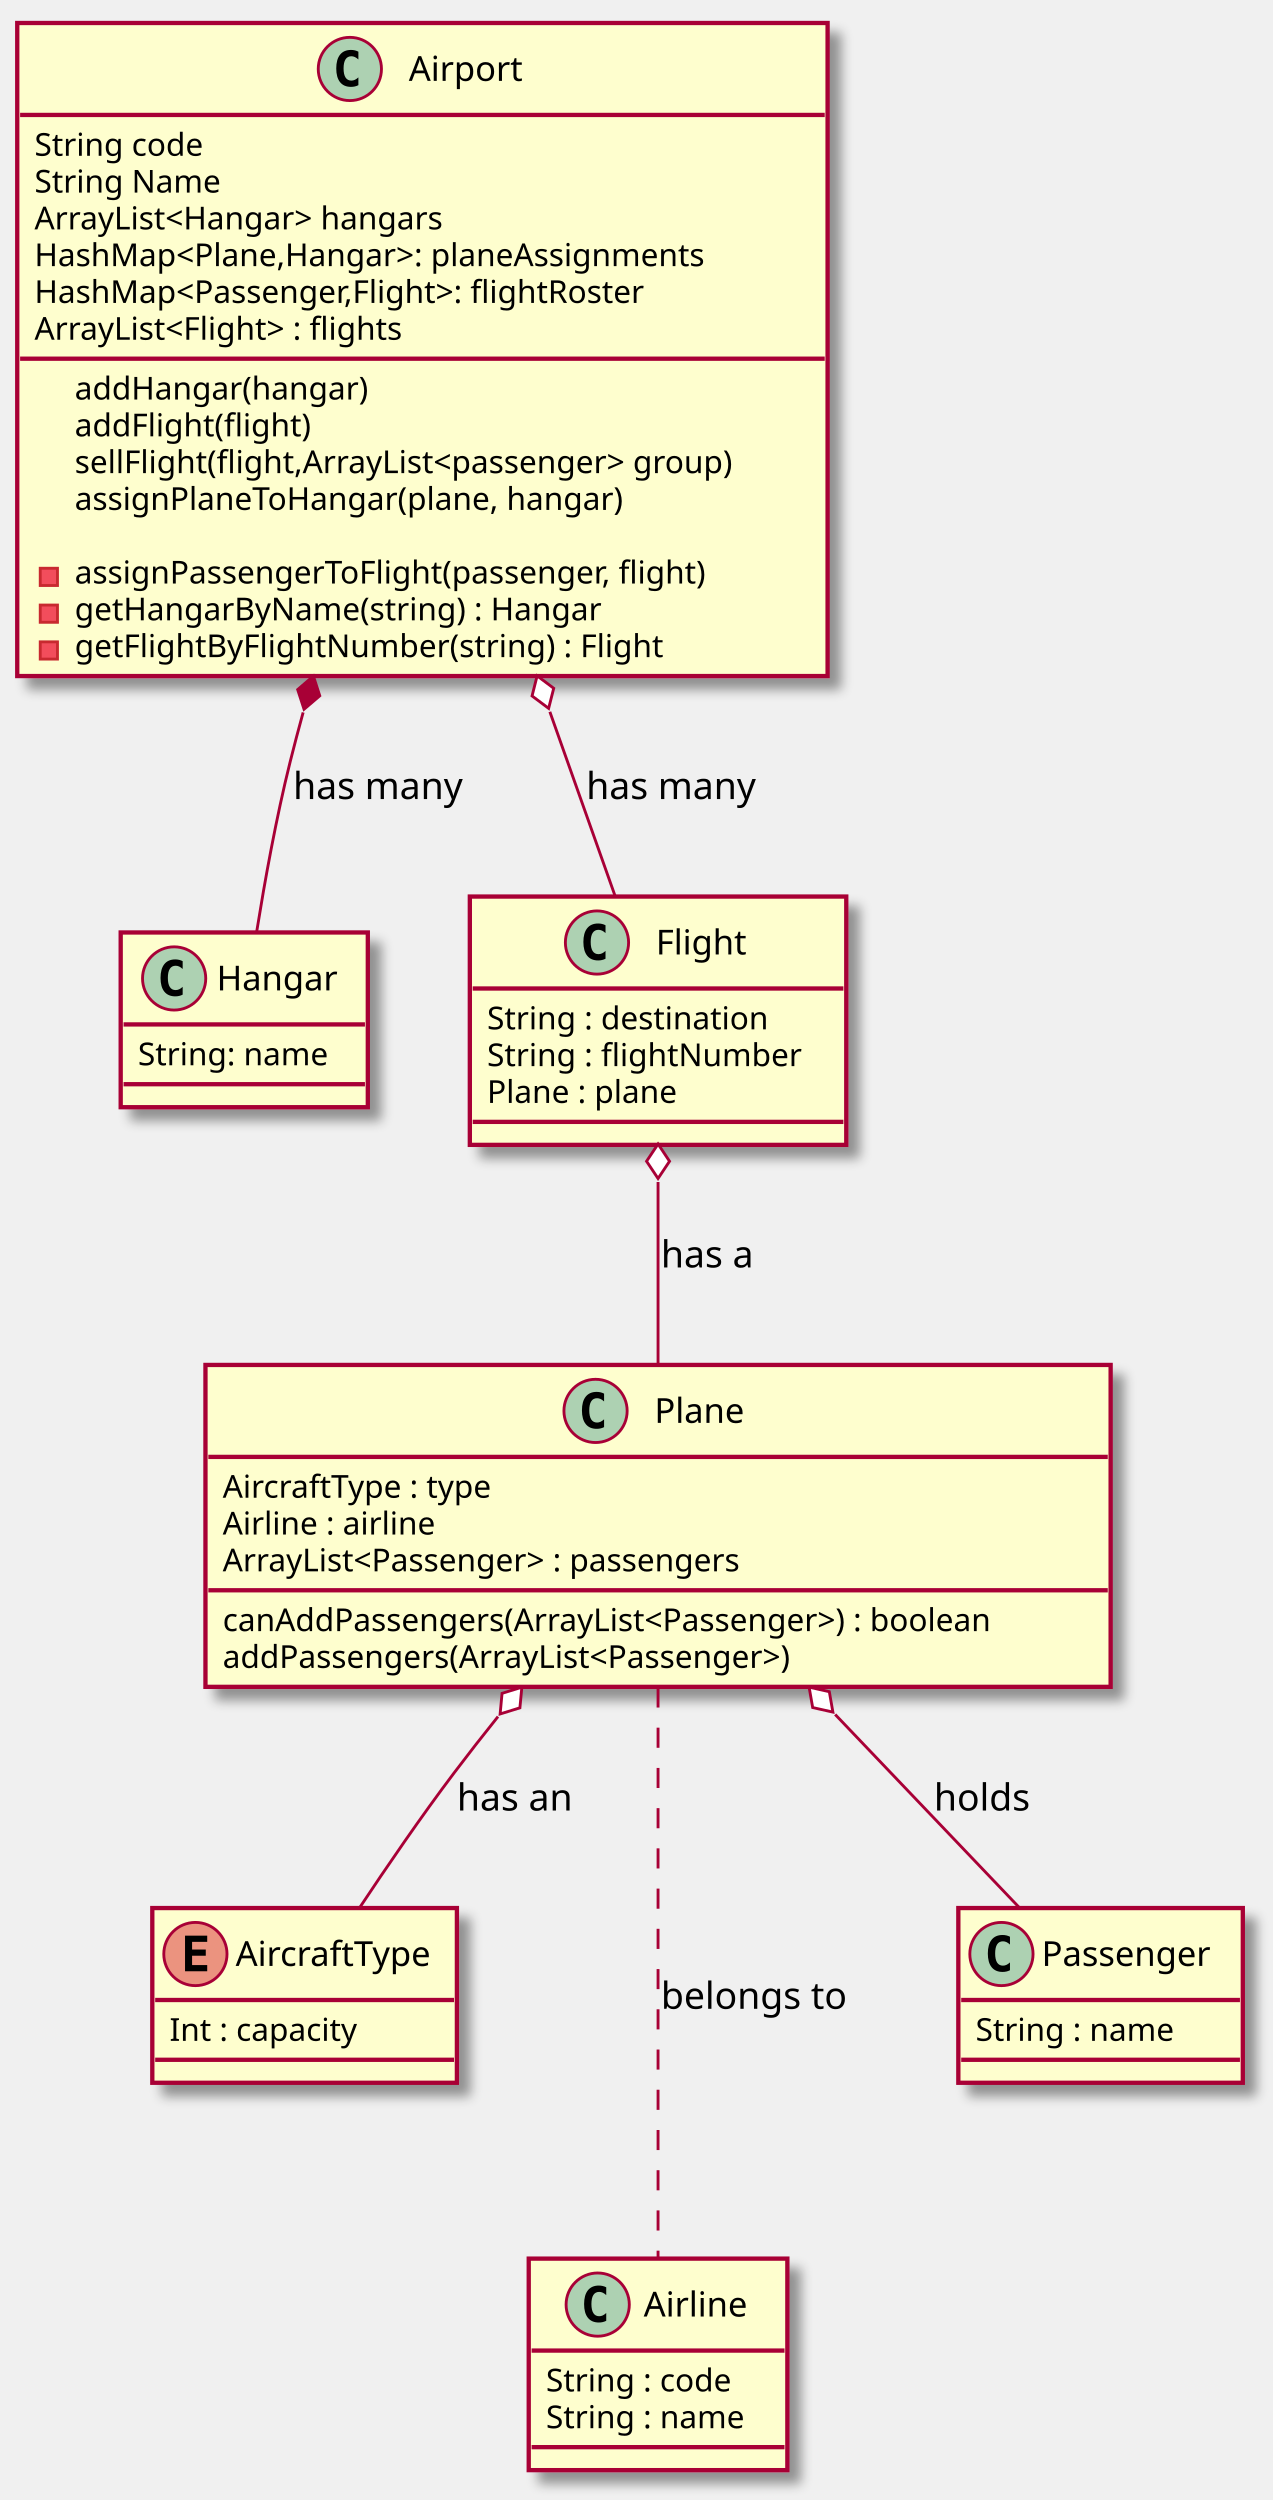
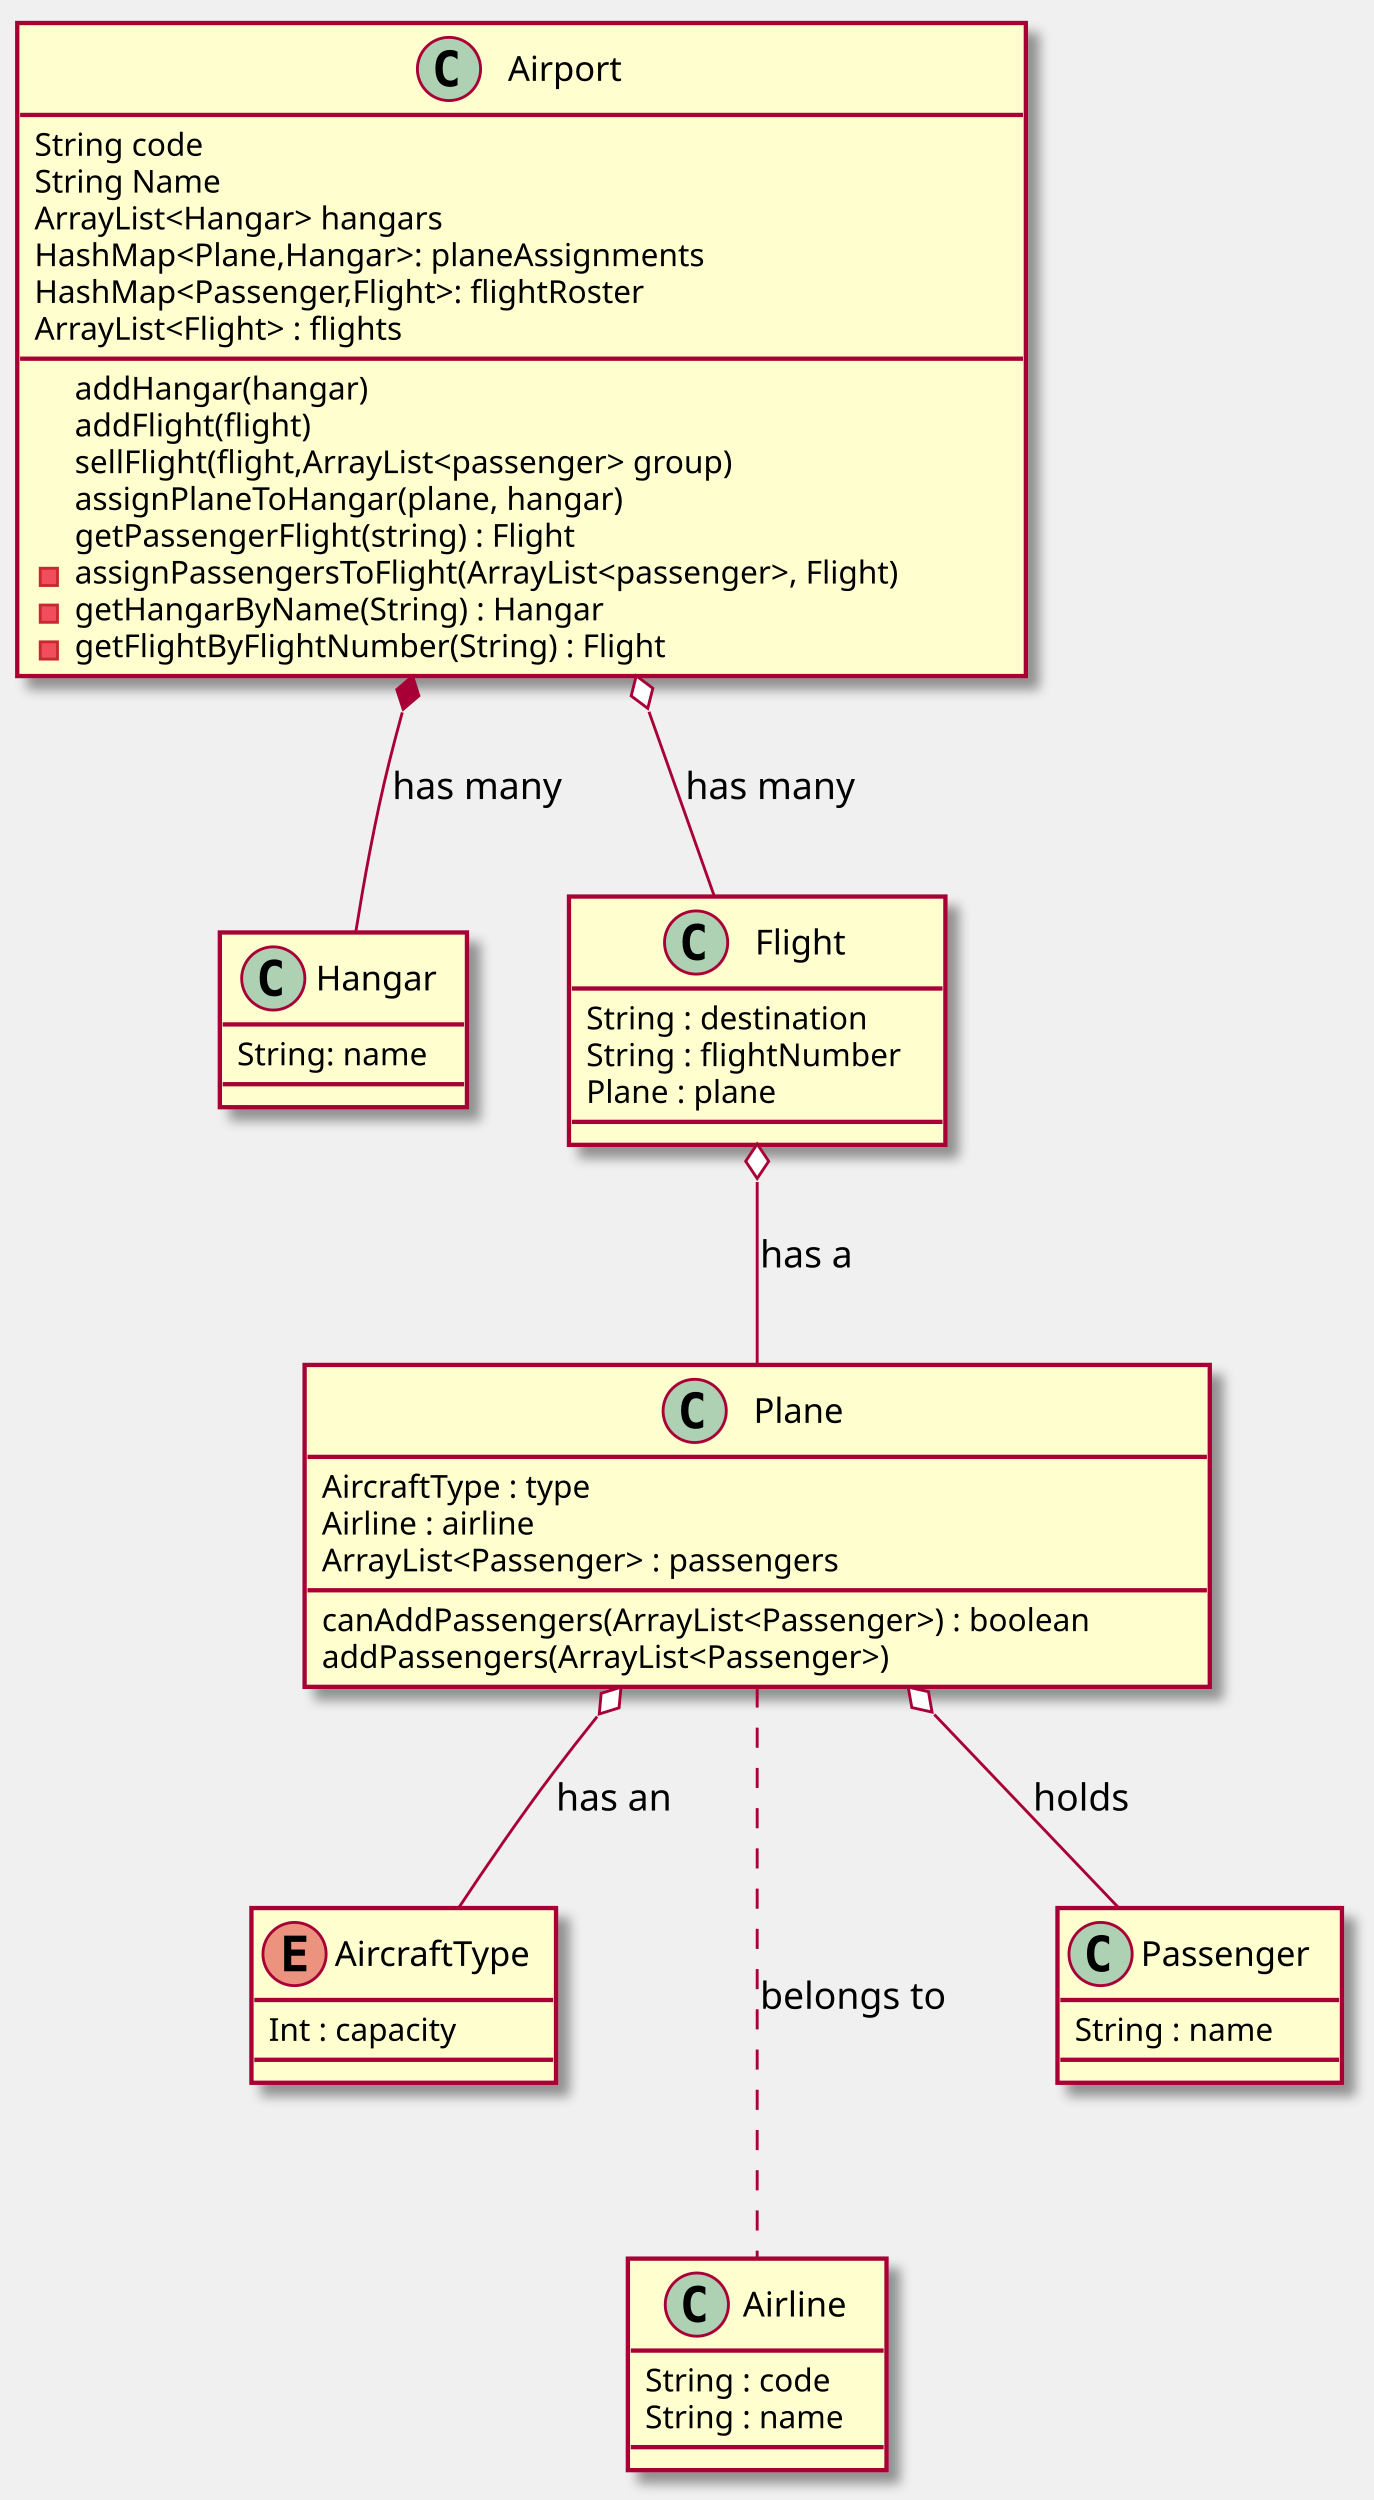
- <svg xmlns="http://www.w3.org/2000/svg" contentScriptType="application/ecmascript" contentStyleType="text/css" height="870px" preserveAspectRatio="none" style="width:443px;height:870px;" version="1.1" viewBox="0 0 443 870" width="443px" zoomAndPan="magnify">
+ <svg xmlns="http://www.w3.org/2000/svg" contentScriptType="application/ecmascript" contentStyleType="text/css" height="870px" preserveAspectRatio="none" style="width:478px;height:870px;" version="1.1" viewBox="0 0 478 870" width="478px" zoomAndPan="magnify">
  <defs>
-     <filter height="300%" id="fkfw1yyf6d6kz" width="300%" x="-1" y="-1">
+     <filter height="300%" id="f5wvjlaidpa31" width="300%" x="-1" y="-1">
      <feGaussianBlur result="blurOut" stdDeviation="2.0" />
      <feColorMatrix in="blurOut" result="blurOut2" type="matrix" values="0 0 0 0 0 0 0 0 0 0 0 0 0 0 0 0 0 0 .4 0" />
      <feOffset dx="4.0" dy="4.0" in="blurOut2" result="blurOut3" />
      <feBlend in="SourceGraphic" in2="blurOut3" mode="normal" />
    </filter>
  </defs>
  <g>
-     <rect fill="#FEFECE" filter="url(#fkfw1yyf6d6kz)" height="227.266" id="Airport" style="stroke: #A80036; stroke-width: 1.5;" width="282" x="6" y="8" />
-     <ellipse cx="121.75" cy="24" fill="#ADD1B2" rx="11" ry="11" style="stroke: #A80036; stroke-width: 1.0;" />
-     <path d="M124.719,29.641 Q124.141,29.938 123.5,30.086 Q122.859,30.234 122.156,30.234 Q119.656,30.234 118.336,28.586 Q117.016,26.938 117.016,23.812 Q117.016,20.688 118.336,19.031 Q119.656,17.375 122.156,17.375 Q122.859,17.375 123.508,17.531 Q124.156,17.688 124.719,17.984 L124.719,20.703 Q124.094,20.125 123.5,19.852 Q122.906,19.578 122.281,19.578 Q120.938,19.578 120.25,20.648 Q119.562,21.719 119.562,23.812 Q119.562,25.906 120.25,26.977 Q120.938,28.047 122.281,28.047 Q122.906,28.047 123.5,27.773 Q124.094,27.5 124.719,26.922 L124.719,29.641 Z " />
-     <text fill="#000000" font-family="sans-serif" font-size="12" lengthAdjust="spacingAndGlyphs" textLength="42" x="142.25" y="28.154">Airport</text>
-     <line style="stroke: #A80036; stroke-width: 1.5;" x1="7" x2="287" y1="40" y2="40" />
+     <rect fill="#FEFECE" filter="url(#f5wvjlaidpa31)" height="227.266" id="Airport" style="stroke: #A80036; stroke-width: 1.5;" width="351" x="6" y="8" />
+     <ellipse cx="156.25" cy="24" fill="#ADD1B2" rx="11" ry="11" style="stroke: #A80036; stroke-width: 1.0;" />
+     <path d="M159.219,29.641 Q158.641,29.938 158,30.086 Q157.359,30.234 156.656,30.234 Q154.156,30.234 152.836,28.586 Q151.516,26.938 151.516,23.812 Q151.516,20.688 152.836,19.031 Q154.156,17.375 156.656,17.375 Q157.359,17.375 158.008,17.531 Q158.656,17.688 159.219,17.984 L159.219,20.703 Q158.594,20.125 158,19.852 Q157.406,19.578 156.781,19.578 Q155.438,19.578 154.75,20.648 Q154.062,21.719 154.062,23.812 Q154.062,25.906 154.75,26.977 Q155.438,28.047 156.781,28.047 Q157.406,28.047 158,27.773 Q158.594,27.5 159.219,26.922 L159.219,29.641 Z " />
+     <text fill="#000000" font-family="sans-serif" font-size="12" lengthAdjust="spacingAndGlyphs" textLength="42" x="176.75" y="28.154">Airport</text>
+     <line style="stroke: #A80036; stroke-width: 1.5;" x1="7" x2="356" y1="40" y2="40" />
    <text fill="#000000" font-family="sans-serif" font-size="11" lengthAdjust="spacingAndGlyphs" textLength="65" x="12" y="54.21">String code</text>
    <text fill="#000000" font-family="sans-serif" font-size="11" lengthAdjust="spacingAndGlyphs" textLength="71" x="12" y="67.015">String Name</text>
    <text fill="#000000" font-family="sans-serif" font-size="11" lengthAdjust="spacingAndGlyphs" textLength="160" x="12" y="79.82">ArrayList&lt;Hangar&gt; hangars</text>
    <text fill="#000000" font-family="sans-serif" font-size="11" lengthAdjust="spacingAndGlyphs" textLength="259" x="12" y="92.624">HashMap&lt;Plane,Hangar&gt;: planeAssignments</text>
    <text fill="#000000" font-family="sans-serif" font-size="11" lengthAdjust="spacingAndGlyphs" textLength="238" x="12" y="105.429">HashMap&lt;Passenger,Flight&gt;: flightRoster</text>
    <text fill="#000000" font-family="sans-serif" font-size="11" lengthAdjust="spacingAndGlyphs" textLength="145" x="12" y="118.234">ArrayList&lt;Flight&gt; : flights</text>
-     <line style="stroke: #A80036; stroke-width: 1.5;" x1="7" x2="287" y1="124.828" y2="124.828" />
+     <line style="stroke: #A80036; stroke-width: 1.5;" x1="7" x2="356" y1="124.828" y2="124.828" />
    <text fill="#000000" font-family="sans-serif" font-size="11" lengthAdjust="spacingAndGlyphs" textLength="110" x="26" y="139.039">addHangar(hangar)</text>
    <text fill="#000000" font-family="sans-serif" font-size="11" lengthAdjust="spacingAndGlyphs" textLength="87" x="26" y="151.843">addFlight(flight)</text>
    <text fill="#000000" font-family="sans-serif" font-size="11" lengthAdjust="spacingAndGlyphs" textLength="256" x="26" y="164.648">sellFlight(flight,ArrayList&lt;passenger&gt; group)</text>
    <text fill="#000000" font-family="sans-serif" font-size="11" lengthAdjust="spacingAndGlyphs" textLength="211" x="26" y="177.453">assignPlaneToHangar(plane, hangar)</text>
-     <text fill="#000000" font-family="sans-serif" font-size="11" lengthAdjust="spacingAndGlyphs" textLength="0" x="30" y="190.257" />
+     <text fill="#000000" font-family="sans-serif" font-size="11" lengthAdjust="spacingAndGlyphs" textLength="192" x="26" y="190.257">getPassengerFlight(string) : Flight</text>
    <rect fill="#F24D5C" height="6" style="stroke: #C82930; stroke-width: 1.0;" width="6" x="14" y="197.754" />
-     <text fill="#000000" font-family="sans-serif" font-size="11" lengthAdjust="spacingAndGlyphs" textLength="248" x="26" y="203.062">assignPassengerToFlight(passenger, flight)</text>
+     <text fill="#000000" font-family="sans-serif" font-size="11" lengthAdjust="spacingAndGlyphs" textLength="325" x="26" y="203.062">assignPassengersToFlight(ArrayList&lt;passenger&gt;, Flight)</text>
    <rect fill="#F24D5C" height="6" style="stroke: #C82930; stroke-width: 1.0;" width="6" x="14" y="210.559" />
-     <text fill="#000000" font-family="sans-serif" font-size="11" lengthAdjust="spacingAndGlyphs" textLength="200" x="26" y="215.867">getHangarByName(string) : Hangar</text>
+     <text fill="#000000" font-family="sans-serif" font-size="11" lengthAdjust="spacingAndGlyphs" textLength="201" x="26" y="215.867">getHangarByName(String) : Hangar</text>
    <rect fill="#F24D5C" height="6" style="stroke: #C82930; stroke-width: 1.0;" width="6" x="14" y="223.363" />
-     <text fill="#000000" font-family="sans-serif" font-size="11" lengthAdjust="spacingAndGlyphs" textLength="220" x="26" y="228.671">getFlightByFlightNumber(string) : Flight</text>
-     <rect fill="#FEFECE" filter="url(#fkfw1yyf6d6kz)" height="60.805" id="Hangar" style="stroke: #A80036; stroke-width: 1.5;" width="86" x="42" y="324.5" />
-     <ellipse cx="60.6" cy="340.5" fill="#ADD1B2" rx="11" ry="11" style="stroke: #A80036; stroke-width: 1.0;" />
-     <path d="M63.569,346.141 Q62.991,346.438 62.35,346.586 Q61.709,346.734 61.006,346.734 Q58.506,346.734 57.186,345.086 Q55.866,343.438 55.866,340.312 Q55.866,337.188 57.186,335.531 Q58.506,333.875 61.006,333.875 Q61.709,333.875 62.358,334.031 Q63.006,334.188 63.569,334.484 L63.569,337.203 Q62.944,336.625 62.35,336.352 Q61.756,336.078 61.131,336.078 Q59.788,336.078 59.1,337.148 Q58.413,338.219 58.413,340.312 Q58.413,342.406 59.1,343.477 Q59.788,344.547 61.131,344.547 Q61.756,344.547 62.35,344.273 Q62.944,344 63.569,343.422 L63.569,346.141 Z " />
-     <text fill="#000000" font-family="sans-serif" font-size="12" lengthAdjust="spacingAndGlyphs" textLength="46" x="75.4" y="344.654">Hangar</text>
-     <line style="stroke: #A80036; stroke-width: 1.5;" x1="43" x2="127" y1="356.5" y2="356.5" />
-     <text fill="#000000" font-family="sans-serif" font-size="11" lengthAdjust="spacingAndGlyphs" textLength="74" x="48" y="370.71">String: name</text>
-     <line style="stroke: #A80036; stroke-width: 1.5;" x1="43" x2="127" y1="377.305" y2="377.305" />
-     <rect fill="#FEFECE" filter="url(#fkfw1yyf6d6kz)" height="60.805" id="AircraftType" style="stroke: #A80036; stroke-width: 1.5;" width="106" x="53" y="664" />
-     <ellipse cx="68" cy="680" fill="#EB937F" rx="11" ry="11" style="stroke: #A80036; stroke-width: 1.0;" />
-     <path d="M72.109,686 L64.391,686 L64.391,673.609 L72.109,673.609 L72.109,675.766 L66.844,675.766 L66.844,678.438 L71.609,678.438 L71.609,680.594 L66.844,680.594 L66.844,683.844 L72.109,683.844 L72.109,686 Z " />
-     <text fill="#000000" font-family="sans-serif" font-size="12" lengthAdjust="spacingAndGlyphs" textLength="74" x="82" y="684.154">AircraftType</text>
-     <line style="stroke: #A80036; stroke-width: 1.5;" x1="54" x2="158" y1="696" y2="696" />
-     <text fill="#000000" font-family="sans-serif" font-size="11" lengthAdjust="spacingAndGlyphs" textLength="72" x="59" y="710.21">Int : capacity</text>
-     <line style="stroke: #A80036; stroke-width: 1.5;" x1="54" x2="158" y1="716.805" y2="716.805" />
-     <rect fill="#FEFECE" filter="url(#fkfw1yyf6d6kz)" height="73.609" id="Airline" style="stroke: #A80036; stroke-width: 1.5;" width="90" x="184" y="786" />
-     <ellipse cx="208" cy="802" fill="#ADD1B2" rx="11" ry="11" style="stroke: #A80036; stroke-width: 1.0;" />
-     <path d="M210.969,807.641 Q210.391,807.938 209.75,808.086 Q209.109,808.234 208.406,808.234 Q205.906,808.234 204.586,806.586 Q203.266,804.938 203.266,801.812 Q203.266,798.688 204.586,797.031 Q205.906,795.375 208.406,795.375 Q209.109,795.375 209.758,795.531 Q210.406,795.688 210.969,795.984 L210.969,798.703 Q210.344,798.125 209.75,797.852 Q209.156,797.578 208.531,797.578 Q207.188,797.578 206.5,798.648 Q205.812,799.719 205.812,801.812 Q205.812,803.906 206.5,804.977 Q207.188,806.047 208.531,806.047 Q209.156,806.047 209.75,805.773 Q210.344,805.5 210.969,804.922 L210.969,807.641 Z " />
-     <text fill="#000000" font-family="sans-serif" font-size="12" lengthAdjust="spacingAndGlyphs" textLength="38" x="224" y="806.154">Airline</text>
-     <line style="stroke: #A80036; stroke-width: 1.5;" x1="185" x2="273" y1="818" y2="818" />
-     <text fill="#000000" font-family="sans-serif" font-size="11" lengthAdjust="spacingAndGlyphs" textLength="73" x="190" y="832.21">String : code</text>
-     <text fill="#000000" font-family="sans-serif" font-size="11" lengthAdjust="spacingAndGlyphs" textLength="78" x="190" y="845.015">String : name</text>
-     <line style="stroke: #A80036; stroke-width: 1.5;" x1="185" x2="273" y1="851.609" y2="851.609" />
-     <rect fill="#FEFECE" filter="url(#fkfw1yyf6d6kz)" height="86.414" id="Flight" style="stroke: #A80036; stroke-width: 1.5;" width="131" x="163.5" y="312" />
-     <ellipse cx="207.75" cy="328" fill="#ADD1B2" rx="11" ry="11" style="stroke: #A80036; stroke-width: 1.0;" />
-     <path d="M210.719,333.641 Q210.141,333.938 209.5,334.086 Q208.859,334.234 208.156,334.234 Q205.656,334.234 204.336,332.586 Q203.016,330.938 203.016,327.812 Q203.016,324.688 204.336,323.031 Q205.656,321.375 208.156,321.375 Q208.859,321.375 209.508,321.531 Q210.156,321.688 210.719,321.984 L210.719,324.703 Q210.094,324.125 209.5,323.852 Q208.906,323.578 208.281,323.578 Q206.938,323.578 206.25,324.648 Q205.562,325.719 205.562,327.812 Q205.562,329.906 206.25,330.977 Q206.938,332.047 208.281,332.047 Q208.906,332.047 209.5,331.773 Q210.094,331.5 210.719,330.922 L210.719,333.641 Z " />
-     <text fill="#000000" font-family="sans-serif" font-size="12" lengthAdjust="spacingAndGlyphs" textLength="34" x="228.25" y="332.154">Flight</text>
-     <line style="stroke: #A80036; stroke-width: 1.5;" x1="164.5" x2="293.5" y1="344" y2="344" />
-     <text fill="#000000" font-family="sans-serif" font-size="11" lengthAdjust="spacingAndGlyphs" textLength="109" x="169.5" y="358.21">String : destination</text>
-     <text fill="#000000" font-family="sans-serif" font-size="11" lengthAdjust="spacingAndGlyphs" textLength="119" x="169.5" y="371.015">String : flightNumber</text>
-     <text fill="#000000" font-family="sans-serif" font-size="11" lengthAdjust="spacingAndGlyphs" textLength="74" x="169.5" y="383.82">Plane : plane</text>
-     <line style="stroke: #A80036; stroke-width: 1.5;" x1="164.5" x2="293.5" y1="390.414" y2="390.414" />
-     <rect fill="#FEFECE" filter="url(#fkfw1yyf6d6kz)" height="112.023" id="Plane" style="stroke: #A80036; stroke-width: 1.5;" width="315" x="71.5" y="475" />
-     <ellipse cx="207.25" cy="491" fill="#ADD1B2" rx="11" ry="11" style="stroke: #A80036; stroke-width: 1.0;" />
-     <path d="M210.219,496.641 Q209.641,496.938 209,497.086 Q208.359,497.234 207.656,497.234 Q205.156,497.234 203.836,495.586 Q202.516,493.938 202.516,490.812 Q202.516,487.688 203.836,486.031 Q205.156,484.375 207.656,484.375 Q208.359,484.375 209.008,484.531 Q209.656,484.688 210.219,484.984 L210.219,487.703 Q209.594,487.125 209,486.852 Q208.406,486.578 207.781,486.578 Q206.438,486.578 205.75,487.648 Q205.062,488.719 205.062,490.812 Q205.062,492.906 205.75,493.977 Q206.438,495.047 207.781,495.047 Q208.406,495.047 209,494.773 Q209.594,494.5 210.219,493.922 L210.219,496.641 Z " />
-     <text fill="#000000" font-family="sans-serif" font-size="12" lengthAdjust="spacingAndGlyphs" textLength="35" x="227.75" y="495.154">Plane</text>
-     <line style="stroke: #A80036; stroke-width: 1.5;" x1="72.5" x2="385.5" y1="507" y2="507" />
-     <text fill="#000000" font-family="sans-serif" font-size="11" lengthAdjust="spacingAndGlyphs" textLength="104" x="77.5" y="521.21">AircraftType : type</text>
-     <text fill="#000000" font-family="sans-serif" font-size="11" lengthAdjust="spacingAndGlyphs" textLength="82" x="77.5" y="534.015">Airline : airline</text>
-     <text fill="#000000" font-family="sans-serif" font-size="11" lengthAdjust="spacingAndGlyphs" textLength="209" x="77.5" y="546.82">ArrayList&lt;Passenger&gt; : passengers</text>
-     <line style="stroke: #A80036; stroke-width: 1.5;" x1="72.5" x2="385.5" y1="553.414" y2="553.414" />
-     <text fill="#000000" font-family="sans-serif" font-size="11" lengthAdjust="spacingAndGlyphs" textLength="303" x="77.5" y="567.625">canAddPassengers(ArrayList&lt;Passenger&gt;) : boolean</text>
-     <text fill="#000000" font-family="sans-serif" font-size="11" lengthAdjust="spacingAndGlyphs" textLength="226" x="77.5" y="580.429">addPassengers(ArrayList&lt;Passenger&gt;)</text>
-     <rect fill="#FEFECE" filter="url(#fkfw1yyf6d6kz)" height="60.805" id="Passenger" style="stroke: #A80036; stroke-width: 1.5;" width="99" x="333.5" y="664" />
-     <ellipse cx="348.5" cy="680" fill="#ADD1B2" rx="11" ry="11" style="stroke: #A80036; stroke-width: 1.0;" />
-     <path d="M351.469,685.641 Q350.891,685.938 350.25,686.086 Q349.609,686.234 348.906,686.234 Q346.406,686.234 345.086,684.586 Q343.766,682.938 343.766,679.812 Q343.766,676.688 345.086,675.031 Q346.406,673.375 348.906,673.375 Q349.609,673.375 350.258,673.531 Q350.906,673.688 351.469,673.984 L351.469,676.703 Q350.844,676.125 350.25,675.852 Q349.656,675.578 349.031,675.578 Q347.688,675.578 347,676.648 Q346.312,677.719 346.312,679.812 Q346.312,681.906 347,682.977 Q347.688,684.047 349.031,684.047 Q349.656,684.047 350.25,683.773 Q350.844,683.5 351.469,682.922 L351.469,685.641 Z " />
-     <text fill="#000000" font-family="sans-serif" font-size="12" lengthAdjust="spacingAndGlyphs" textLength="67" x="362.5" y="684.154">Passenger</text>
-     <line style="stroke: #A80036; stroke-width: 1.5;" x1="334.5" x2="431.5" y1="696" y2="696" />
-     <text fill="#000000" font-family="sans-serif" font-size="11" lengthAdjust="spacingAndGlyphs" textLength="78" x="339.5" y="710.21">String : name</text>
-     <line style="stroke: #A80036; stroke-width: 1.5;" x1="334.5" x2="431.5" y1="716.805" y2="716.805" />
-     <path d="M105.494,247.917 C103.911,253.672 102.404,259.387 101,265 C96.125,284.494 92.125,306.744 89.344,324.121 " fill="none" id="Airport-Hangar" style="stroke: #A80036; stroke-width: 1.0;" />
-     <polygon fill="#A80036" points="109.067,235.274,103.586,239.96,105.803,246.822,111.284,242.136,109.067,235.274" style="stroke: #A80036; stroke-width: 1.0;" />
-     <text fill="#000000" font-family="sans-serif" font-size="13" lengthAdjust="spacingAndGlyphs" textLength="63" x="102" y="278.067">has many</text>
-     <path d="M191.347,247.7 C199.543,270.837 207.558,293.466 214.073,311.858 " fill="none" id="Airport-Flight" style="stroke: #A80036; stroke-width: 1.0;" />
-     <polygon fill="#FFFFFF" points="186.919,235.198,185.151,242.189,190.925,246.51,192.693,239.518,186.919,235.198" style="stroke: #A80036; stroke-width: 1.0;" />
-     <text fill="#000000" font-family="sans-serif" font-size="13" lengthAdjust="spacingAndGlyphs" textLength="63" x="204" y="278.067">has many</text>
-     <path d="M229,411.33 C229,431.597 229,454.52 229,474.777 " fill="none" id="Flight-Plane" style="stroke: #A80036; stroke-width: 1.0;" />
-     <polygon fill="#FFFFFF" points="229,398.121,225,404.121,229,410.121,233,404.121,229,398.121" style="stroke: #A80036; stroke-width: 1.0;" />
-     <text fill="#000000" font-family="sans-serif" font-size="13" lengthAdjust="spacingAndGlyphs" textLength="35" x="230" y="441.067">has a</text>
-     <path d="M229,587.229 C229,645.569 229,735.873 229,785.77 " fill="none" id="Plane-Airline" style="stroke: #A80036; stroke-width: 1.0; stroke-dasharray: 7.0,7.0;" />
-     <text fill="#000000" font-family="sans-serif" font-size="13" lengthAdjust="spacingAndGlyphs" textLength="67" x="230" y="699.067">belongs to</text>
-     <path d="M290.636,596.638 C312.872,619.957 336.89,645.144 354.859,663.988 " fill="none" id="Plane-Passenger" style="stroke: #A80036; stroke-width: 1.0;" />
-     <polygon fill="#FFFFFF" points="281.567,587.127,282.813,594.23,289.848,595.812,288.602,588.709,281.567,587.127" style="stroke: #A80036; stroke-width: 1.0;" />
-     <text fill="#000000" font-family="sans-serif" font-size="13" lengthAdjust="spacingAndGlyphs" textLength="34" x="325" y="630.067">holds</text>
-     <path d="M173.304,597.373 C168.044,603.935 162.864,610.554 158,617 C146.586,632.126 134.646,649.561 125.09,663.963 " fill="none" id="Plane-AircraftType" style="stroke: #A80036; stroke-width: 1.0;" />
-     <polygon fill="#FFFFFF" points="181.602,587.143,174.716,589.283,174.043,596.463,180.929,594.323,181.602,587.143" style="stroke: #A80036; stroke-width: 1.0;" />
-     <text fill="#000000" font-family="sans-serif" font-size="13" lengthAdjust="spacingAndGlyphs" textLength="43" x="159" y="630.067">has an</text>
+     <text fill="#000000" font-family="sans-serif" font-size="11" lengthAdjust="spacingAndGlyphs" textLength="221" x="26" y="228.671">getFlightByFlightNumber(String) : Flight</text>
+     <rect fill="#FEFECE" filter="url(#f5wvjlaidpa31)" height="60.805" id="Hangar" style="stroke: #A80036; stroke-width: 1.5;" width="86" x="76.5" y="324.5" />
+     <ellipse cx="95.1" cy="340.5" fill="#ADD1B2" rx="11" ry="11" style="stroke: #A80036; stroke-width: 1.0;" />
+     <path d="M98.069,346.141 Q97.491,346.438 96.85,346.586 Q96.209,346.734 95.506,346.734 Q93.006,346.734 91.686,345.086 Q90.366,343.438 90.366,340.312 Q90.366,337.188 91.686,335.531 Q93.006,333.875 95.506,333.875 Q96.209,333.875 96.858,334.031 Q97.506,334.188 98.069,334.484 L98.069,337.203 Q97.444,336.625 96.85,336.352 Q96.256,336.078 95.631,336.078 Q94.287,336.078 93.6,337.148 Q92.912,338.219 92.912,340.312 Q92.912,342.406 93.6,343.477 Q94.287,344.547 95.631,344.547 Q96.256,344.547 96.85,344.273 Q97.444,344 98.069,343.422 L98.069,346.141 Z " />
+     <text fill="#000000" font-family="sans-serif" font-size="12" lengthAdjust="spacingAndGlyphs" textLength="46" x="109.9" y="344.654">Hangar</text>
+     <line style="stroke: #A80036; stroke-width: 1.5;" x1="77.5" x2="161.5" y1="356.5" y2="356.5" />
+     <text fill="#000000" font-family="sans-serif" font-size="11" lengthAdjust="spacingAndGlyphs" textLength="74" x="82.5" y="370.71">String: name</text>
+     <line style="stroke: #A80036; stroke-width: 1.5;" x1="77.5" x2="161.5" y1="377.305" y2="377.305" />
+     <rect fill="#FEFECE" filter="url(#f5wvjlaidpa31)" height="60.805" id="AircraftType" style="stroke: #A80036; stroke-width: 1.5;" width="106" x="87.5" y="664" />
+     <ellipse cx="102.5" cy="680" fill="#EB937F" rx="11" ry="11" style="stroke: #A80036; stroke-width: 1.0;" />
+     <path d="M106.609,686 L98.891,686 L98.891,673.609 L106.609,673.609 L106.609,675.766 L101.344,675.766 L101.344,678.438 L106.109,678.438 L106.109,680.594 L101.344,680.594 L101.344,683.844 L106.609,683.844 L106.609,686 Z " />
+     <text fill="#000000" font-family="sans-serif" font-size="12" lengthAdjust="spacingAndGlyphs" textLength="74" x="116.5" y="684.154">AircraftType</text>
+     <line style="stroke: #A80036; stroke-width: 1.5;" x1="88.5" x2="192.5" y1="696" y2="696" />
+     <text fill="#000000" font-family="sans-serif" font-size="11" lengthAdjust="spacingAndGlyphs" textLength="72" x="93.5" y="710.21">Int : capacity</text>
+     <line style="stroke: #A80036; stroke-width: 1.5;" x1="88.5" x2="192.5" y1="716.805" y2="716.805" />
+     <rect fill="#FEFECE" filter="url(#f5wvjlaidpa31)" height="73.609" id="Airline" style="stroke: #A80036; stroke-width: 1.5;" width="90" x="218.5" y="786" />
+     <ellipse cx="242.5" cy="802" fill="#ADD1B2" rx="11" ry="11" style="stroke: #A80036; stroke-width: 1.0;" />
+     <path d="M245.469,807.641 Q244.891,807.938 244.25,808.086 Q243.609,808.234 242.906,808.234 Q240.406,808.234 239.086,806.586 Q237.766,804.938 237.766,801.812 Q237.766,798.688 239.086,797.031 Q240.406,795.375 242.906,795.375 Q243.609,795.375 244.258,795.531 Q244.906,795.688 245.469,795.984 L245.469,798.703 Q244.844,798.125 244.25,797.852 Q243.656,797.578 243.031,797.578 Q241.688,797.578 241,798.648 Q240.312,799.719 240.312,801.812 Q240.312,803.906 241,804.977 Q241.688,806.047 243.031,806.047 Q243.656,806.047 244.25,805.773 Q244.844,805.5 245.469,804.922 L245.469,807.641 Z " />
+     <text fill="#000000" font-family="sans-serif" font-size="12" lengthAdjust="spacingAndGlyphs" textLength="38" x="258.5" y="806.154">Airline</text>
+     <line style="stroke: #A80036; stroke-width: 1.5;" x1="219.5" x2="307.5" y1="818" y2="818" />
+     <text fill="#000000" font-family="sans-serif" font-size="11" lengthAdjust="spacingAndGlyphs" textLength="73" x="224.5" y="832.21">String : code</text>
+     <text fill="#000000" font-family="sans-serif" font-size="11" lengthAdjust="spacingAndGlyphs" textLength="78" x="224.5" y="845.015">String : name</text>
+     <line style="stroke: #A80036; stroke-width: 1.5;" x1="219.5" x2="307.5" y1="851.609" y2="851.609" />
+     <rect fill="#FEFECE" filter="url(#f5wvjlaidpa31)" height="86.414" id="Flight" style="stroke: #A80036; stroke-width: 1.5;" width="131" x="198" y="312" />
+     <ellipse cx="242.25" cy="328" fill="#ADD1B2" rx="11" ry="11" style="stroke: #A80036; stroke-width: 1.0;" />
+     <path d="M245.219,333.641 Q244.641,333.938 244,334.086 Q243.359,334.234 242.656,334.234 Q240.156,334.234 238.836,332.586 Q237.516,330.938 237.516,327.812 Q237.516,324.688 238.836,323.031 Q240.156,321.375 242.656,321.375 Q243.359,321.375 244.008,321.531 Q244.656,321.688 245.219,321.984 L245.219,324.703 Q244.594,324.125 244,323.852 Q243.406,323.578 242.781,323.578 Q241.438,323.578 240.75,324.648 Q240.062,325.719 240.062,327.812 Q240.062,329.906 240.75,330.977 Q241.438,332.047 242.781,332.047 Q243.406,332.047 244,331.773 Q244.594,331.5 245.219,330.922 L245.219,333.641 Z " />
+     <text fill="#000000" font-family="sans-serif" font-size="12" lengthAdjust="spacingAndGlyphs" textLength="34" x="262.75" y="332.154">Flight</text>
+     <line style="stroke: #A80036; stroke-width: 1.5;" x1="199" x2="328" y1="344" y2="344" />
+     <text fill="#000000" font-family="sans-serif" font-size="11" lengthAdjust="spacingAndGlyphs" textLength="109" x="204" y="358.21">String : destination</text>
+     <text fill="#000000" font-family="sans-serif" font-size="11" lengthAdjust="spacingAndGlyphs" textLength="119" x="204" y="371.015">String : flightNumber</text>
+     <text fill="#000000" font-family="sans-serif" font-size="11" lengthAdjust="spacingAndGlyphs" textLength="74" x="204" y="383.82">Plane : plane</text>
+     <line style="stroke: #A80036; stroke-width: 1.5;" x1="199" x2="328" y1="390.414" y2="390.414" />
+     <rect fill="#FEFECE" filter="url(#f5wvjlaidpa31)" height="112.023" id="Plane" style="stroke: #A80036; stroke-width: 1.5;" width="315" x="106" y="475" />
+     <ellipse cx="241.75" cy="491" fill="#ADD1B2" rx="11" ry="11" style="stroke: #A80036; stroke-width: 1.0;" />
+     <path d="M244.719,496.641 Q244.141,496.938 243.5,497.086 Q242.859,497.234 242.156,497.234 Q239.656,497.234 238.336,495.586 Q237.016,493.938 237.016,490.812 Q237.016,487.688 238.336,486.031 Q239.656,484.375 242.156,484.375 Q242.859,484.375 243.508,484.531 Q244.156,484.688 244.719,484.984 L244.719,487.703 Q244.094,487.125 243.5,486.852 Q242.906,486.578 242.281,486.578 Q240.938,486.578 240.25,487.648 Q239.562,488.719 239.562,490.812 Q239.562,492.906 240.25,493.977 Q240.938,495.047 242.281,495.047 Q242.906,495.047 243.5,494.773 Q244.094,494.5 244.719,493.922 L244.719,496.641 Z " />
+     <text fill="#000000" font-family="sans-serif" font-size="12" lengthAdjust="spacingAndGlyphs" textLength="35" x="262.25" y="495.154">Plane</text>
+     <line style="stroke: #A80036; stroke-width: 1.5;" x1="107" x2="420" y1="507" y2="507" />
+     <text fill="#000000" font-family="sans-serif" font-size="11" lengthAdjust="spacingAndGlyphs" textLength="104" x="112" y="521.21">AircraftType : type</text>
+     <text fill="#000000" font-family="sans-serif" font-size="11" lengthAdjust="spacingAndGlyphs" textLength="82" x="112" y="534.015">Airline : airline</text>
+     <text fill="#000000" font-family="sans-serif" font-size="11" lengthAdjust="spacingAndGlyphs" textLength="209" x="112" y="546.82">ArrayList&lt;Passenger&gt; : passengers</text>
+     <line style="stroke: #A80036; stroke-width: 1.5;" x1="107" x2="420" y1="553.414" y2="553.414" />
+     <text fill="#000000" font-family="sans-serif" font-size="11" lengthAdjust="spacingAndGlyphs" textLength="303" x="112" y="567.625">canAddPassengers(ArrayList&lt;Passenger&gt;) : boolean</text>
+     <text fill="#000000" font-family="sans-serif" font-size="11" lengthAdjust="spacingAndGlyphs" textLength="226" x="112" y="580.429">addPassengers(ArrayList&lt;Passenger&gt;)</text>
+     <rect fill="#FEFECE" filter="url(#f5wvjlaidpa31)" height="60.805" id="Passenger" style="stroke: #A80036; stroke-width: 1.5;" width="99" x="368" y="664" />
+     <ellipse cx="383" cy="680" fill="#ADD1B2" rx="11" ry="11" style="stroke: #A80036; stroke-width: 1.0;" />
+     <path d="M385.969,685.641 Q385.391,685.938 384.75,686.086 Q384.109,686.234 383.406,686.234 Q380.906,686.234 379.586,684.586 Q378.266,682.938 378.266,679.812 Q378.266,676.688 379.586,675.031 Q380.906,673.375 383.406,673.375 Q384.109,673.375 384.758,673.531 Q385.406,673.688 385.969,673.984 L385.969,676.703 Q385.344,676.125 384.75,675.852 Q384.156,675.578 383.531,675.578 Q382.188,675.578 381.5,676.648 Q380.812,677.719 380.812,679.812 Q380.812,681.906 381.5,682.977 Q382.188,684.047 383.531,684.047 Q384.156,684.047 384.75,683.773 Q385.344,683.5 385.969,682.922 L385.969,685.641 Z " />
+     <text fill="#000000" font-family="sans-serif" font-size="12" lengthAdjust="spacingAndGlyphs" textLength="67" x="397" y="684.154">Passenger</text>
+     <line style="stroke: #A80036; stroke-width: 1.5;" x1="369" x2="466" y1="696" y2="696" />
+     <text fill="#000000" font-family="sans-serif" font-size="11" lengthAdjust="spacingAndGlyphs" textLength="78" x="374" y="710.21">String : name</text>
+     <line style="stroke: #A80036; stroke-width: 1.5;" x1="369" x2="466" y1="716.805" y2="716.805" />
+     <path d="M139.994,247.917 C138.411,253.672 136.904,259.387 135.5,265 C130.625,284.494 126.625,306.744 123.844,324.121 " fill="none" id="Airport-Hangar" style="stroke: #A80036; stroke-width: 1.0;" />
+     <polygon fill="#A80036" points="143.567,235.274,138.086,239.96,140.303,246.822,145.784,242.136,143.567,235.274" style="stroke: #A80036; stroke-width: 1.0;" />
+     <text fill="#000000" font-family="sans-serif" font-size="13" lengthAdjust="spacingAndGlyphs" textLength="63" x="136.5" y="278.067">has many</text>
+     <path d="M225.847,247.7 C234.043,270.837 242.058,293.466 248.573,311.858 " fill="none" id="Airport-Flight" style="stroke: #A80036; stroke-width: 1.0;" />
+     <polygon fill="#FFFFFF" points="221.419,235.198,219.651,242.189,225.425,246.51,227.193,239.518,221.419,235.198" style="stroke: #A80036; stroke-width: 1.0;" />
+     <text fill="#000000" font-family="sans-serif" font-size="13" lengthAdjust="spacingAndGlyphs" textLength="63" x="238.5" y="278.067">has many</text>
+     <path d="M263.5,411.33 C263.5,431.597 263.5,454.52 263.5,474.777 " fill="none" id="Flight-Plane" style="stroke: #A80036; stroke-width: 1.0;" />
+     <polygon fill="#FFFFFF" points="263.5,398.121,259.5,404.121,263.5,410.121,267.5,404.121,263.5,398.121" style="stroke: #A80036; stroke-width: 1.0;" />
+     <text fill="#000000" font-family="sans-serif" font-size="13" lengthAdjust="spacingAndGlyphs" textLength="35" x="264.5" y="441.067">has a</text>
+     <path d="M263.5,587.229 C263.5,645.569 263.5,735.873 263.5,785.77 " fill="none" id="Plane-Airline" style="stroke: #A80036; stroke-width: 1.0; stroke-dasharray: 7.0,7.0;" />
+     <text fill="#000000" font-family="sans-serif" font-size="13" lengthAdjust="spacingAndGlyphs" textLength="67" x="264.5" y="699.067">belongs to</text>
+     <path d="M325.136,596.638 C347.372,619.957 371.39,645.144 389.359,663.988 " fill="none" id="Plane-Passenger" style="stroke: #A80036; stroke-width: 1.0;" />
+     <polygon fill="#FFFFFF" points="316.067,587.127,317.313,594.23,324.348,595.812,323.102,588.709,316.067,587.127" style="stroke: #A80036; stroke-width: 1.0;" />
+     <text fill="#000000" font-family="sans-serif" font-size="13" lengthAdjust="spacingAndGlyphs" textLength="34" x="359.5" y="630.067">holds</text>
+     <path d="M207.804,597.373 C202.544,603.935 197.364,610.554 192.5,617 C181.086,632.126 169.146,649.561 159.59,663.963 " fill="none" id="Plane-AircraftType" style="stroke: #A80036; stroke-width: 1.0;" />
+     <polygon fill="#FFFFFF" points="216.102,587.143,209.216,589.283,208.543,596.463,215.429,594.323,216.102,587.143" style="stroke: #A80036; stroke-width: 1.0;" />
+     <text fill="#000000" font-family="sans-serif" font-size="13" lengthAdjust="spacingAndGlyphs" textLength="43" x="193.5" y="630.067">has an</text>
  </g>
</svg>
